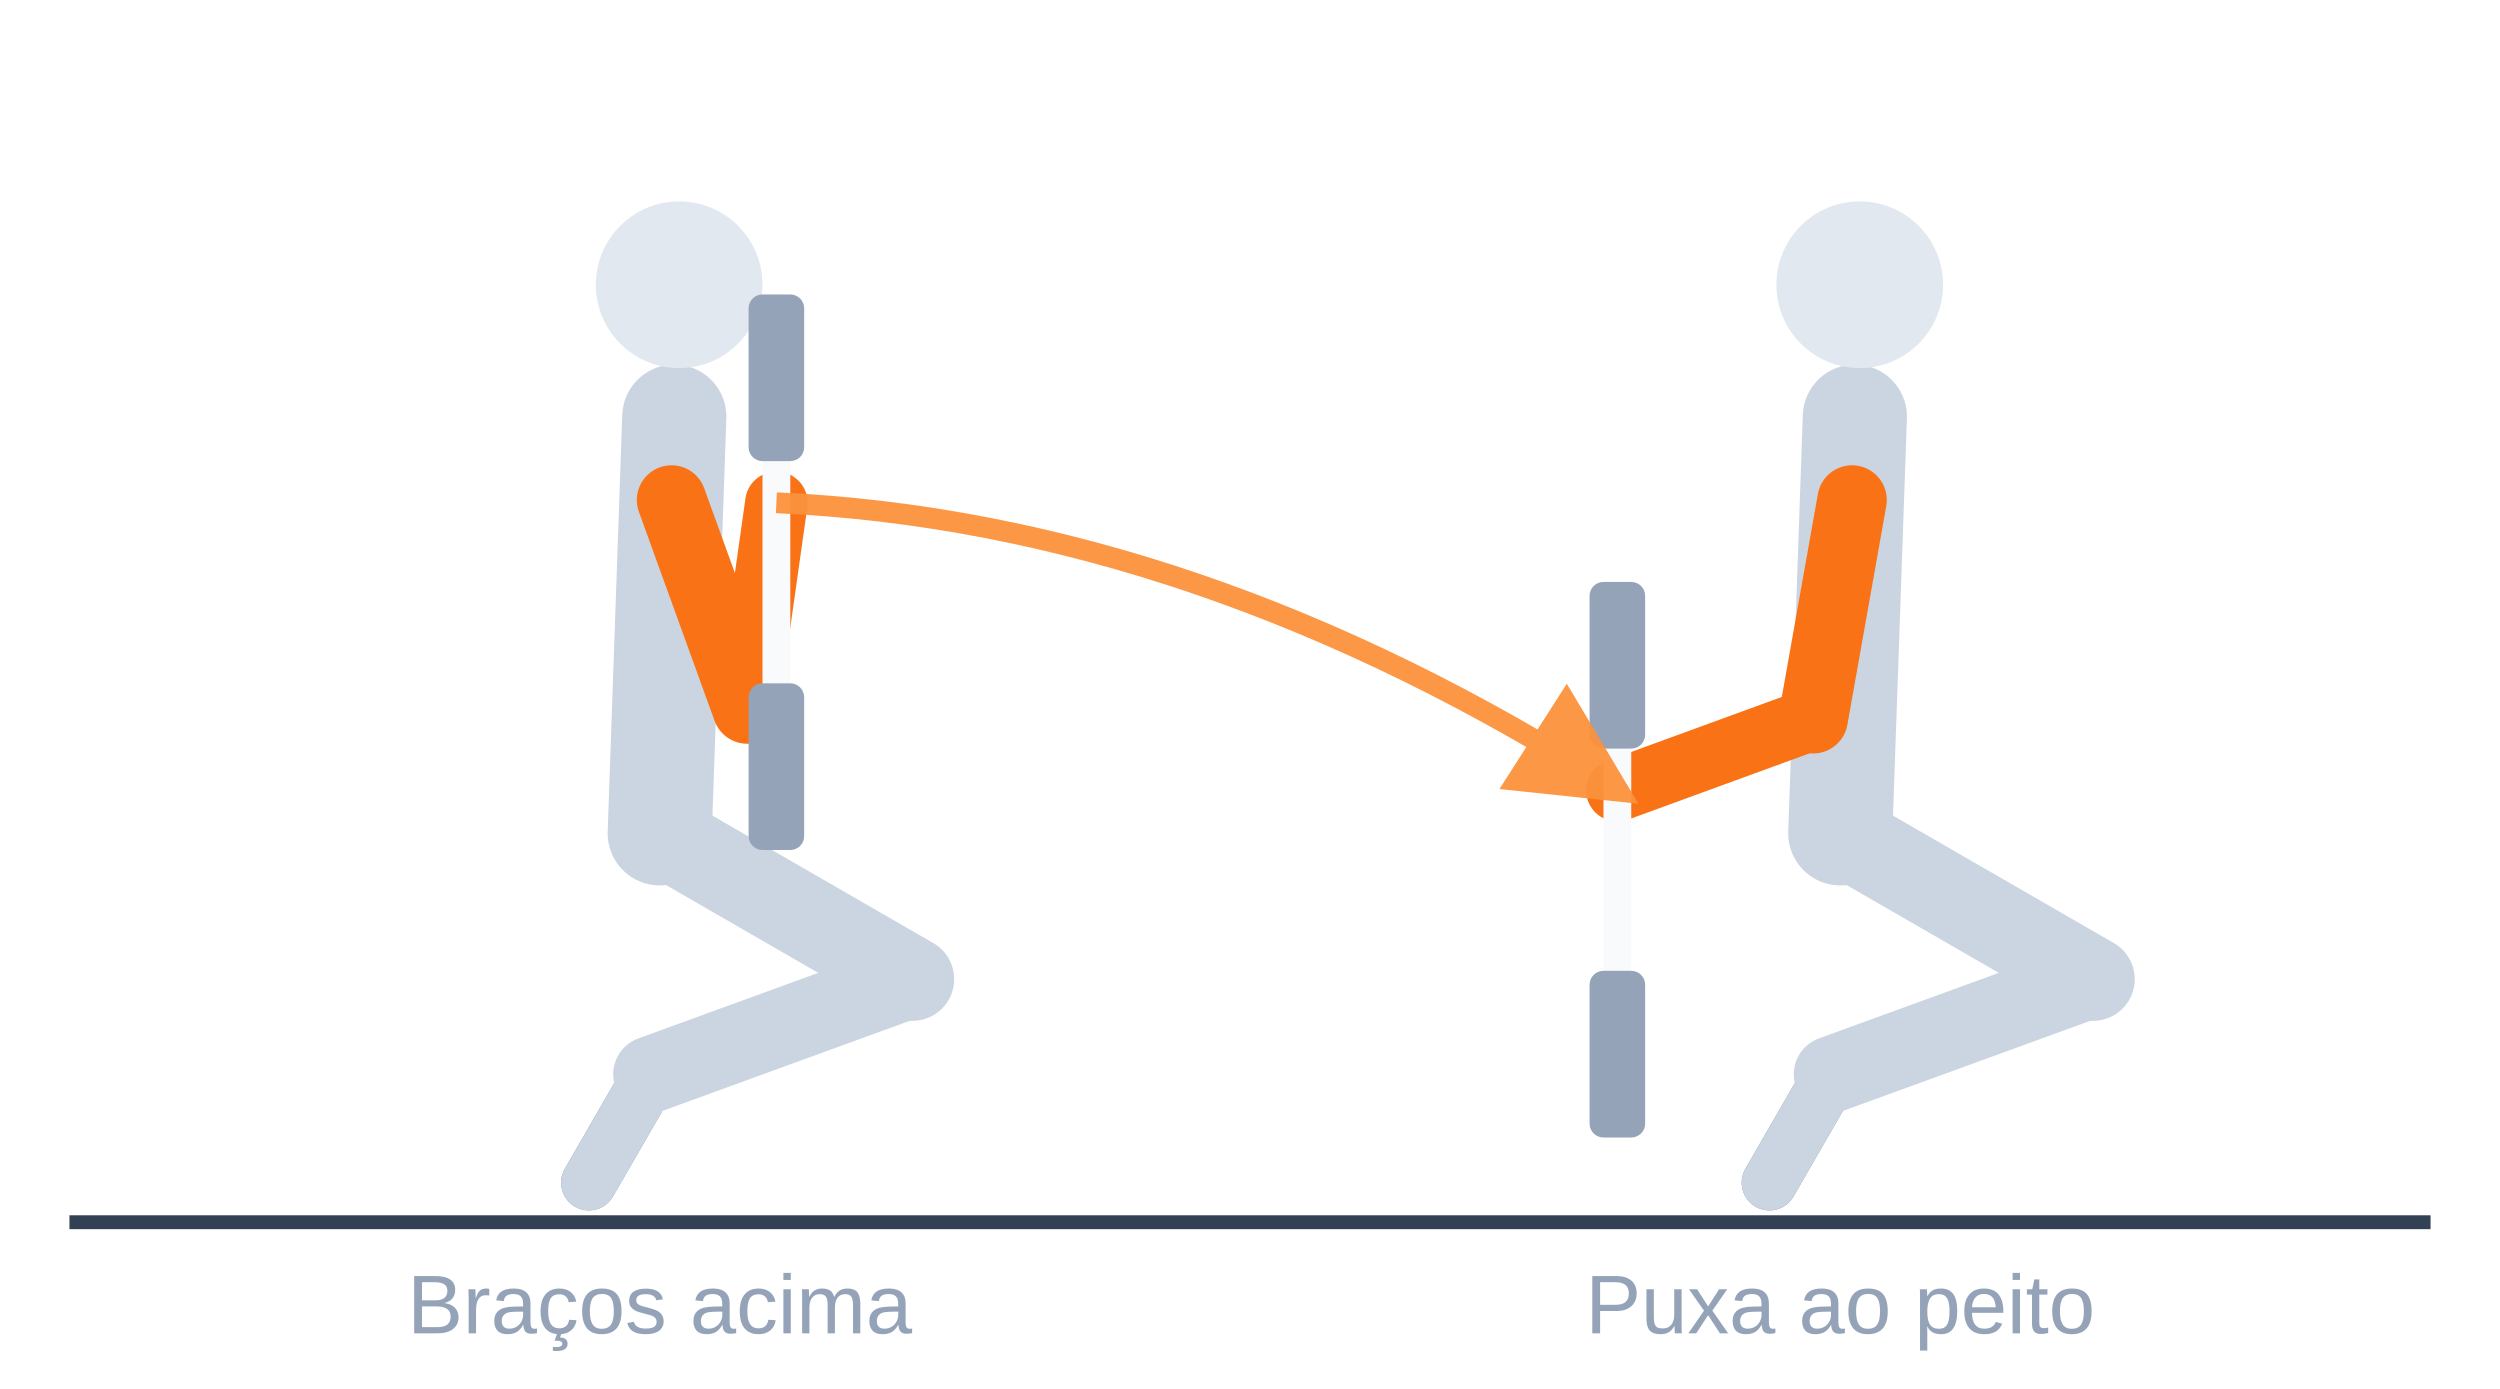
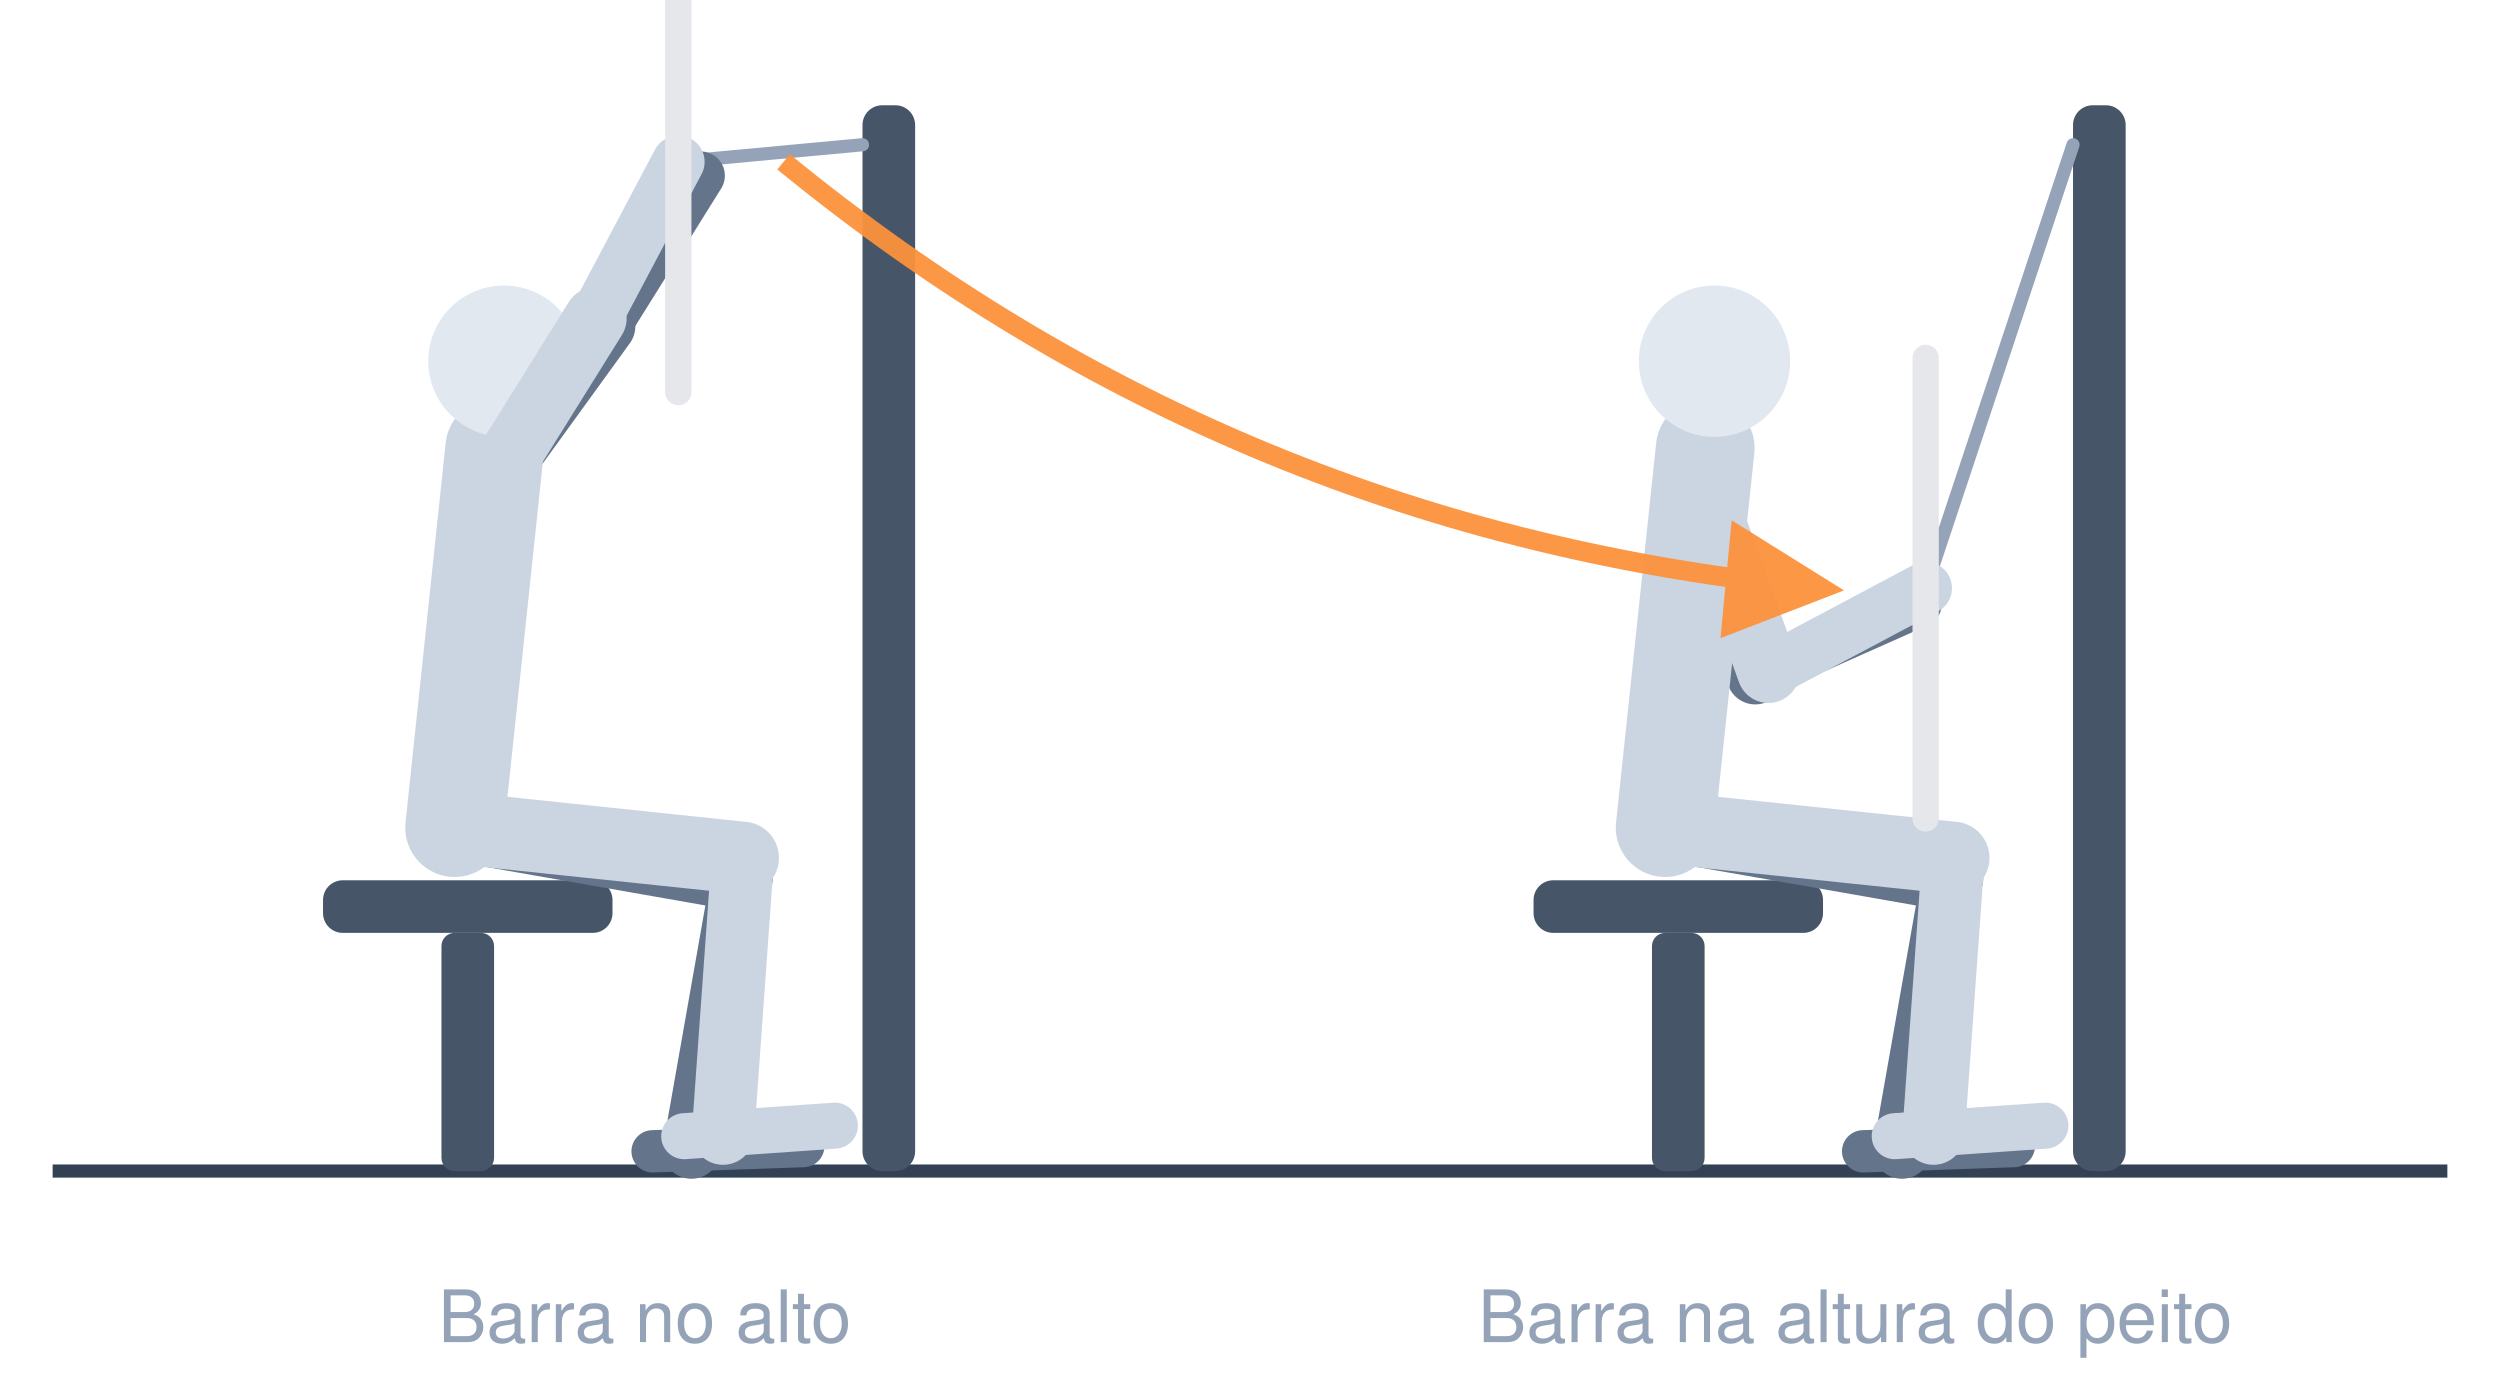
- <svg xmlns="http://www.w3.org/2000/svg" viewBox="0 0 360 200" role="img">
+ <svg xmlns="http://www.w3.org/2000/svg" viewBox="0 0 380 212" role="img" aria-label="puxada-alta-maquina">
  <defs>
    <marker id="ah" viewBox="0 0 10 10" refX="8" refY="5" markerWidth="6" markerHeight="6" orient="auto-start-reverse">
      <path d="M0,0 L10,5 L0,10 z" fill="#fb923c" />
    </marker>
  </defs>
-   <line x1="10" y1="176" x2="350" y2="176" stroke="#334155" stroke-width="2" />
-   <line x1="95.0" y1="120.0" x2="131.4" y2="141.0" stroke="#64748b" stroke-width="11" stroke-linecap="round" opacity="0.85" />
-   <line x1="131.4" y1="141.0" x2="93.8" y2="154.7" stroke="#64748b" stroke-width="10" stroke-linecap="round" opacity="0.85" />
-   <line x1="93.8" y1="154.7" x2="84.8" y2="170.3" stroke="#64748b" stroke-width="8" stroke-linecap="round" opacity="0.85" />
-   <line x1="96.7" y1="72.0" x2="107.6" y2="102.1" stroke="#64748b" stroke-width="9" stroke-linecap="round" opacity="0.85" />
-   <line x1="107.6" y1="102.1" x2="111.8" y2="72.4" stroke="#64748b" stroke-width="8" stroke-linecap="round" opacity="0.85" />
-   <line x1="95.0" y1="120.0" x2="131.4" y2="141.0" stroke="#cbd5e1" stroke-width="12" stroke-linecap="round" opacity="1.0" />
-   <line x1="131.4" y1="141.0" x2="93.8" y2="154.7" stroke="#cbd5e1" stroke-width="11" stroke-linecap="round" opacity="1.0" />
-   <line x1="93.8" y1="154.7" x2="84.8" y2="170.3" stroke="#cbd5e1" stroke-width="8" stroke-linecap="round" opacity="1.0" />
-   <line x1="95.0" y1="120.0" x2="97.1" y2="60.0" stroke="#cbd5e1" stroke-width="15" stroke-linecap="round" opacity="1.0" />
-   <circle cx="97.8" cy="41.0" r="12" fill="#e2e8f0" opacity="1.0" />
-   <line x1="96.7" y1="72.0" x2="107.6" y2="102.1" stroke="#f97316" stroke-width="10" stroke-linecap="round" opacity="1.0" />
-   <line x1="107.6" y1="102.1" x2="111.8" y2="72.4" stroke="#f97316" stroke-width="9" stroke-linecap="round" opacity="1.0" />
-   <line x1="111.8" y1="44.4" x2="111.8" y2="100.4" stroke="#f8fafc" stroke-width="4" stroke-linecap="round" opacity="1.0" />
-   <rect x="107.8" y="42.4" width="8" height="24" rx="2" fill="#94a3b8" />
-   <rect x="107.8" y="98.4" width="8" height="24" rx="2" fill="#94a3b8" />
-   <line x1="265.0" y1="120.0" x2="301.4" y2="141.0" stroke="#64748b" stroke-width="11" stroke-linecap="round" opacity="0.85" />
-   <line x1="301.4" y1="141.0" x2="263.8" y2="154.7" stroke="#64748b" stroke-width="10" stroke-linecap="round" opacity="0.85" />
-   <line x1="263.8" y1="154.7" x2="254.8" y2="170.3" stroke="#64748b" stroke-width="8" stroke-linecap="round" opacity="0.85" />
-   <line x1="266.7" y1="72.0" x2="261.1" y2="103.5" stroke="#64748b" stroke-width="9" stroke-linecap="round" opacity="0.85" />
-   <line x1="261.1" y1="103.5" x2="232.9" y2="113.8" stroke="#64748b" stroke-width="8" stroke-linecap="round" opacity="0.85" />
-   <line x1="265.0" y1="120.0" x2="301.4" y2="141.0" stroke="#cbd5e1" stroke-width="12" stroke-linecap="round" opacity="1.0" />
-   <line x1="301.4" y1="141.0" x2="263.8" y2="154.7" stroke="#cbd5e1" stroke-width="11" stroke-linecap="round" opacity="1.0" />
-   <line x1="263.8" y1="154.7" x2="254.8" y2="170.3" stroke="#cbd5e1" stroke-width="8" stroke-linecap="round" opacity="1.0" />
-   <line x1="265.0" y1="120.0" x2="267.1" y2="60.0" stroke="#cbd5e1" stroke-width="15" stroke-linecap="round" opacity="1.0" />
-   <circle cx="267.8" cy="41.0" r="12" fill="#e2e8f0" opacity="1.0" />
-   <line x1="266.7" y1="72.0" x2="261.1" y2="103.5" stroke="#f97316" stroke-width="10" stroke-linecap="round" opacity="1.0" />
-   <line x1="261.1" y1="103.5" x2="232.9" y2="113.8" stroke="#f97316" stroke-width="9" stroke-linecap="round" opacity="1.0" />
-   <line x1="232.9" y1="85.8" x2="232.9" y2="141.8" stroke="#f8fafc" stroke-width="4" stroke-linecap="round" opacity="1.0" />
-   <rect x="228.9" y="83.8" width="8" height="24" rx="2" fill="#94a3b8" />
-   <rect x="228.9" y="139.8" width="8" height="24" rx="2" fill="#94a3b8" />
-   <path d="M111.8,72.4 Q172.4,75.1 232.9,113.8" fill="none" stroke="#fb923c" stroke-width="3" marker-end="url(#ah)" opacity="0.95" />
-   <text x="95" y="192" fill="#94a3b8" font-family="Arial" font-size="12" text-anchor="middle">Braços acima</text>
-   <text x="265" y="192" fill="#94a3b8" font-family="Arial" font-size="12" text-anchor="middle">Puxa ao peito</text>
+   <line x1="8.0" y1="178.0" x2="372.0" y2="178.0" stroke="#334155" stroke-width="2" stroke-linecap="butt" />
+   <rect x="131.1" y="16.0" width="8.0" height="162.0" rx="3" fill="#475569" />
+   <rect x="49.1" y="133.8" width="44.0" height="8.0" rx="3" fill="#475569" />
+   <rect x="67.1" y="141.8" width="8.0" height="36.2" rx="2" fill="#475569" />
+   <line x1="131.1" y1="22.0" x2="103.1" y2="24.6" stroke="#94a3b8" stroke-width="2" stroke-linecap="round" />
+   <rect x="315.1" y="16.0" width="8.0" height="162.0" rx="3" fill="#475569" />
+   <rect x="233.1" y="133.8" width="44.0" height="8.0" rx="3" fill="#475569" />
+   <rect x="251.1" y="141.8" width="8.0" height="36.2" rx="2" fill="#475569" />
+   <line x1="315.1" y1="22.0" x2="292.7" y2="89.4" stroke="#94a3b8" stroke-width="2" stroke-linecap="round" />
+   <line x1="69.1" y1="125.8" x2="112.4" y2="133.4" stroke="#64748b" stroke-width="10.12" stroke-linecap="round" />
+   <line x1="112.4" y1="133.4" x2="105.1" y2="174.8" stroke="#64748b" stroke-width="8.74" stroke-linecap="round" />
+   <line x1="99.2" y1="175.0" x2="122.1" y2="174.2" stroke="#64748b" stroke-width="6.44" stroke-linecap="round" />
+   <line x1="74.6" y1="73.9" x2="92.2" y2="49.6" stroke="#64748b" stroke-width="8.74" stroke-linecap="round" />
+   <line x1="92.2" y1="49.6" x2="106.5" y2="26.7" stroke="#64748b" stroke-width="7.36" stroke-linecap="round" />
+   <line x1="69.1" y1="125.8" x2="75.2" y2="68.1" stroke="#cbd5e1" stroke-width="15.0" stroke-linecap="round" />
+   <line x1="75.2" y1="68.1" x2="76.6" y2="54.9" stroke="#cbd5e1" stroke-width="8.0" stroke-linecap="round" />
+   <circle cx="76.6" cy="54.9" r="11.5" fill="#e2e8f0" />
+   <line x1="69.1" y1="125.8" x2="112.9" y2="130.4" stroke="#cbd5e1" stroke-width="11.0" stroke-linecap="round" />
+   <line x1="112.9" y1="130.4" x2="109.9" y2="172.3" stroke="#cbd5e1" stroke-width="9.5" stroke-linecap="round" />
+   <line x1="104.0" y1="172.7" x2="126.9" y2="171.1" stroke="#cbd5e1" stroke-width="7.0" stroke-linecap="round" />
+   <line x1="74.6" y1="73.9" x2="90.5" y2="48.4" stroke="#cbd5e1" stroke-width="9.5" stroke-linecap="round" />
+   <line x1="90.5" y1="48.4" x2="103.1" y2="24.6" stroke="#cbd5e1" stroke-width="8.0" stroke-linecap="round" />
+   <line x1="253.1" y1="125.8" x2="296.4" y2="133.4" stroke="#64748b" stroke-width="10.12" stroke-linecap="round" />
+   <line x1="296.4" y1="133.4" x2="289.1" y2="174.8" stroke="#64748b" stroke-width="8.74" stroke-linecap="round" />
+   <line x1="283.2" y1="175.0" x2="306.1" y2="174.2" stroke="#64748b" stroke-width="6.44" stroke-linecap="round" />
+   <line x1="258.6" y1="73.9" x2="266.8" y2="102.7" stroke="#64748b" stroke-width="8.74" stroke-linecap="round" />
+   <line x1="266.8" y1="102.7" x2="291.5" y2="91.7" stroke="#64748b" stroke-width="7.36" stroke-linecap="round" />
+   <line x1="253.1" y1="125.8" x2="259.2" y2="68.1" stroke="#cbd5e1" stroke-width="15.0" stroke-linecap="round" />
+   <line x1="259.2" y1="68.1" x2="260.6" y2="54.9" stroke="#cbd5e1" stroke-width="8.0" stroke-linecap="round" />
+   <circle cx="260.6" cy="54.9" r="11.5" fill="#e2e8f0" />
+   <line x1="253.1" y1="125.8" x2="296.9" y2="130.4" stroke="#cbd5e1" stroke-width="11.0" stroke-linecap="round" />
+   <line x1="296.9" y1="130.4" x2="293.9" y2="172.3" stroke="#cbd5e1" stroke-width="9.5" stroke-linecap="round" />
+   <line x1="288.0" y1="172.7" x2="310.9" y2="171.1" stroke="#cbd5e1" stroke-width="7.0" stroke-linecap="round" />
+   <line x1="258.6" y1="73.9" x2="268.8" y2="102.1" stroke="#cbd5e1" stroke-width="9.5" stroke-linecap="round" />
+   <line x1="268.8" y1="102.1" x2="292.7" y2="89.4" stroke="#cbd5e1" stroke-width="8.0" stroke-linecap="round" />
+   <line x1="103.1" y1="-10.4" x2="103.1" y2="59.6" stroke="#e5e7eb" stroke-width="4" stroke-linecap="round" />
+   <line x1="292.7" y1="54.4" x2="292.7" y2="124.4" stroke="#e5e7eb" stroke-width="4" stroke-linecap="round" />
+   <path d="M119.1,24.6 Q188.0,81.0 276.7,89.4" fill="none" stroke="#fb923c" stroke-width="3" marker-end="url(#ah)" opacity="0.95" />
+   <text x="98.0" y="204.0" fill="#94a3b8" font-family="-apple-system,Helvetica,Arial,sans-serif" font-size="11" font-weight="400" text-anchor="middle">Barra no alto</text>
+   <text x="282.0" y="204.0" fill="#94a3b8" font-family="-apple-system,Helvetica,Arial,sans-serif" font-size="11" font-weight="400" text-anchor="middle">Barra na altura do peito</text>
</svg>
